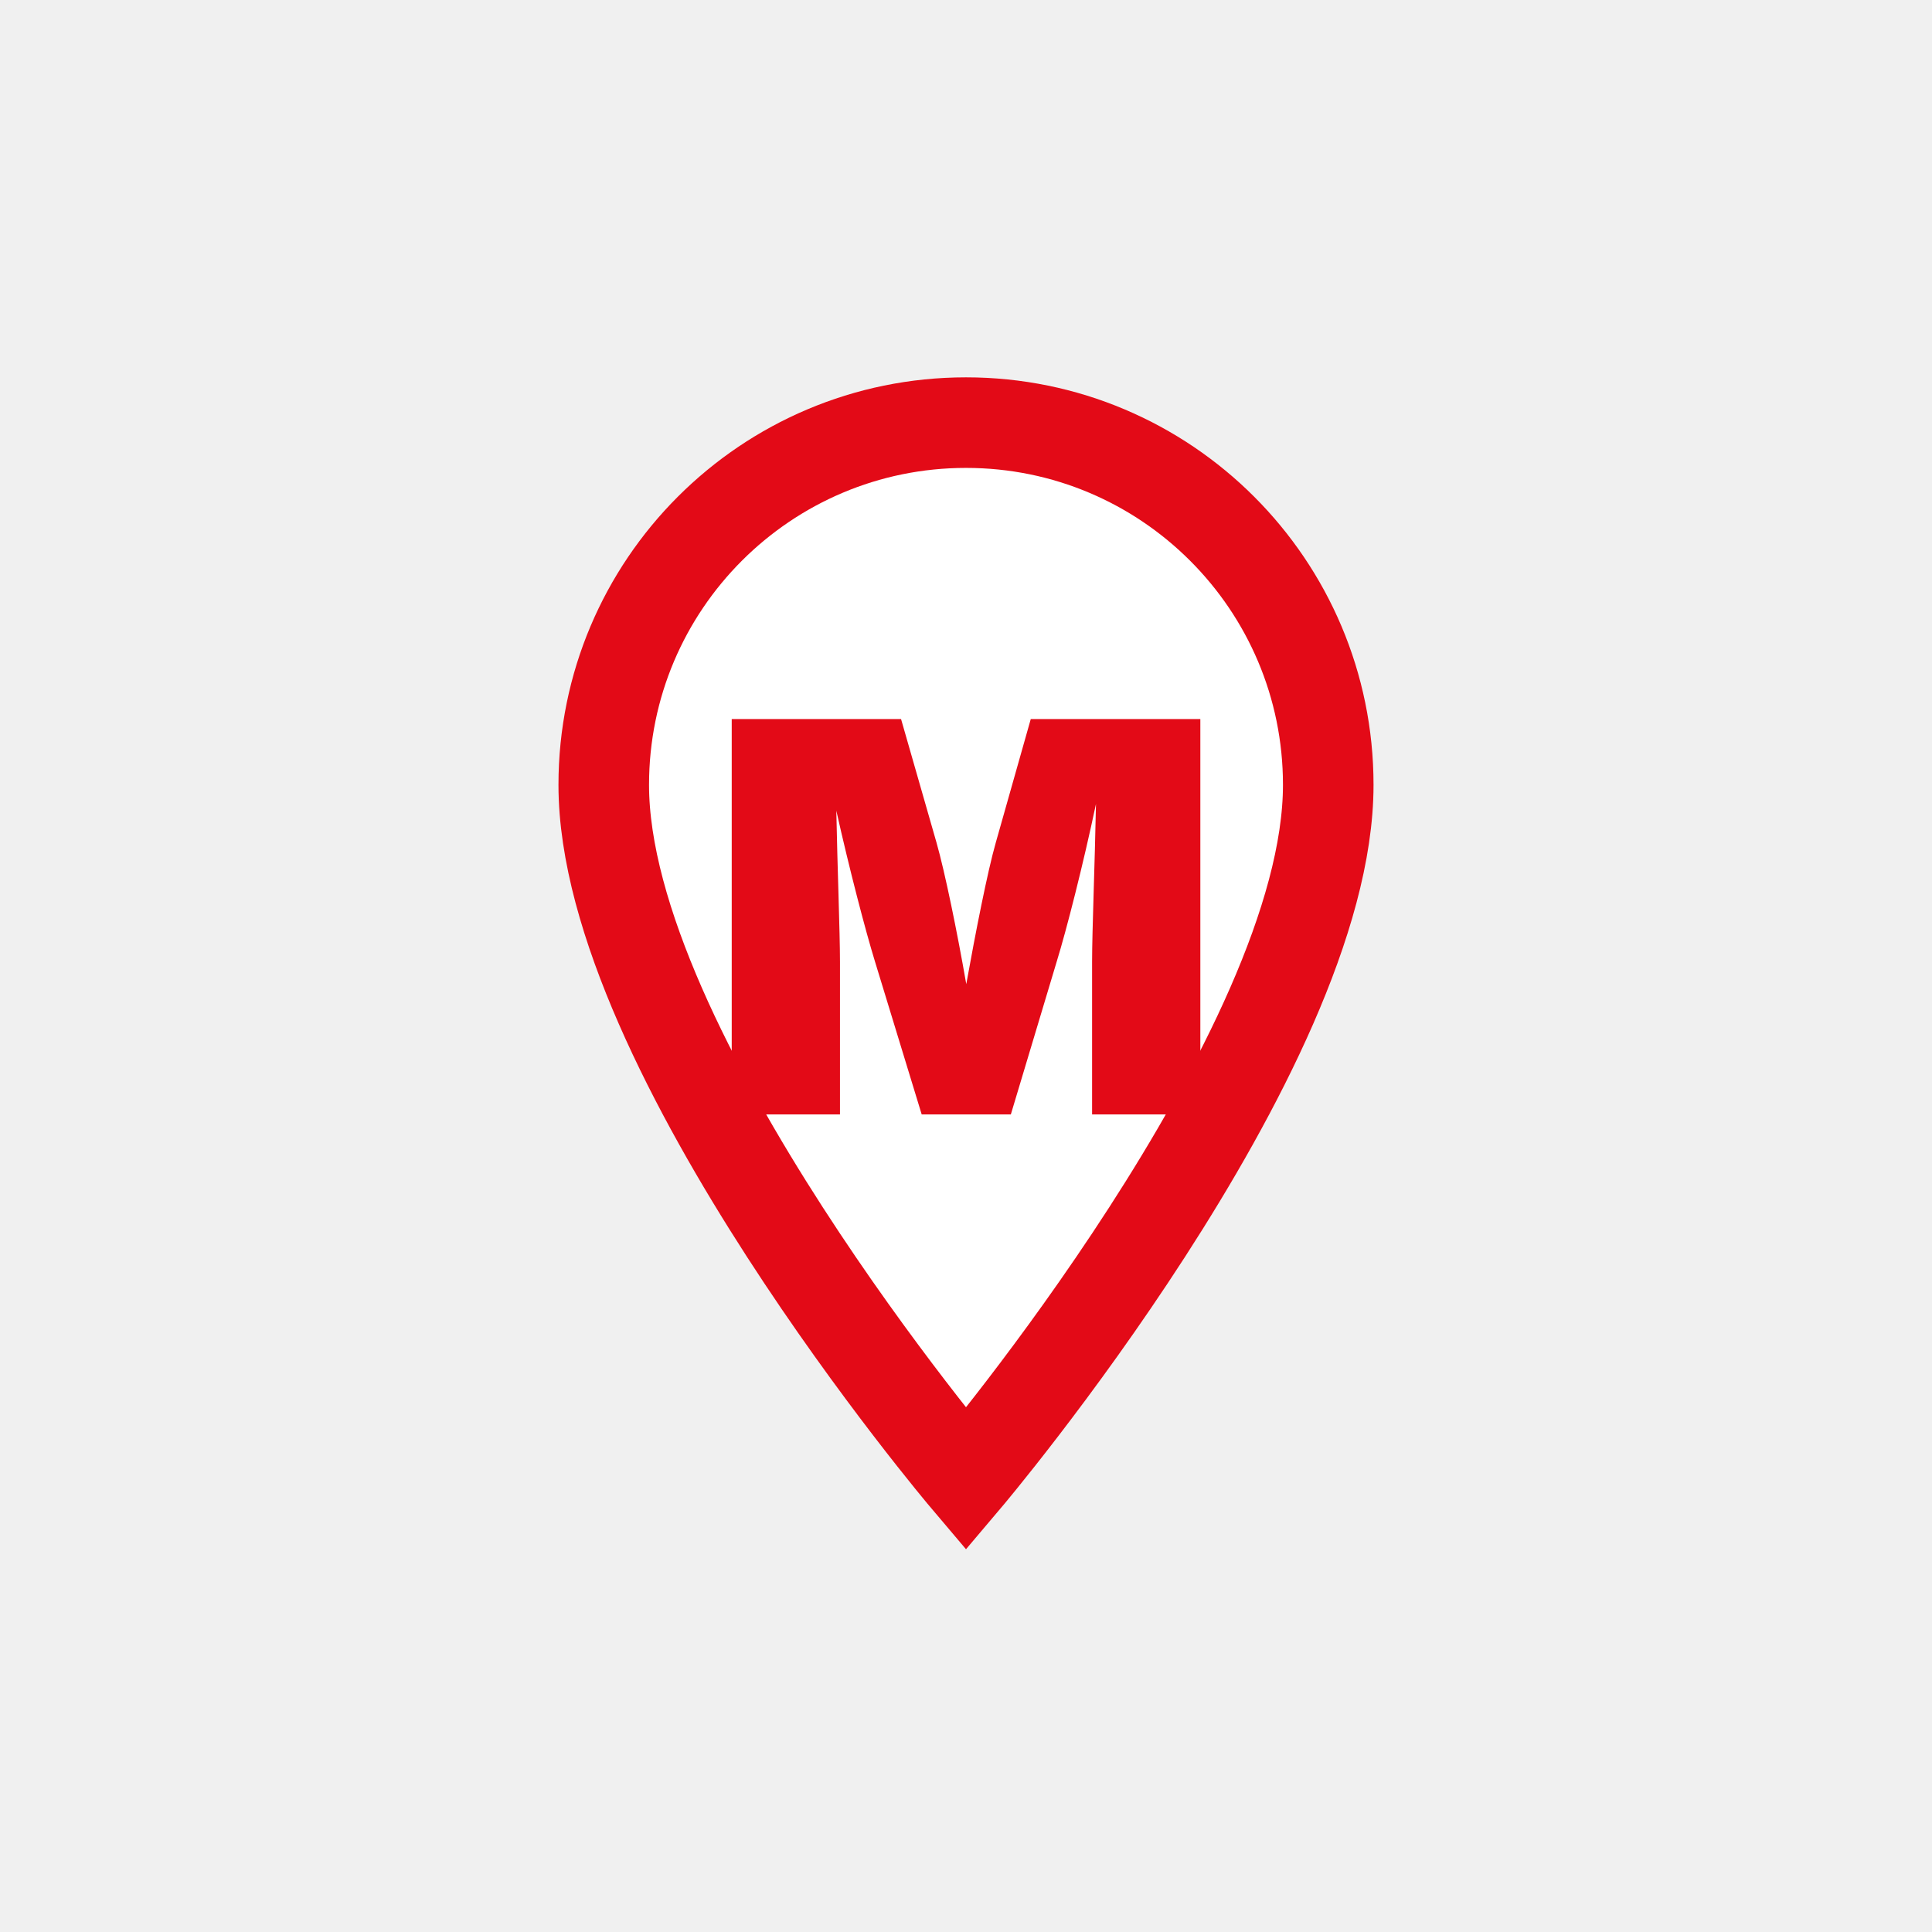
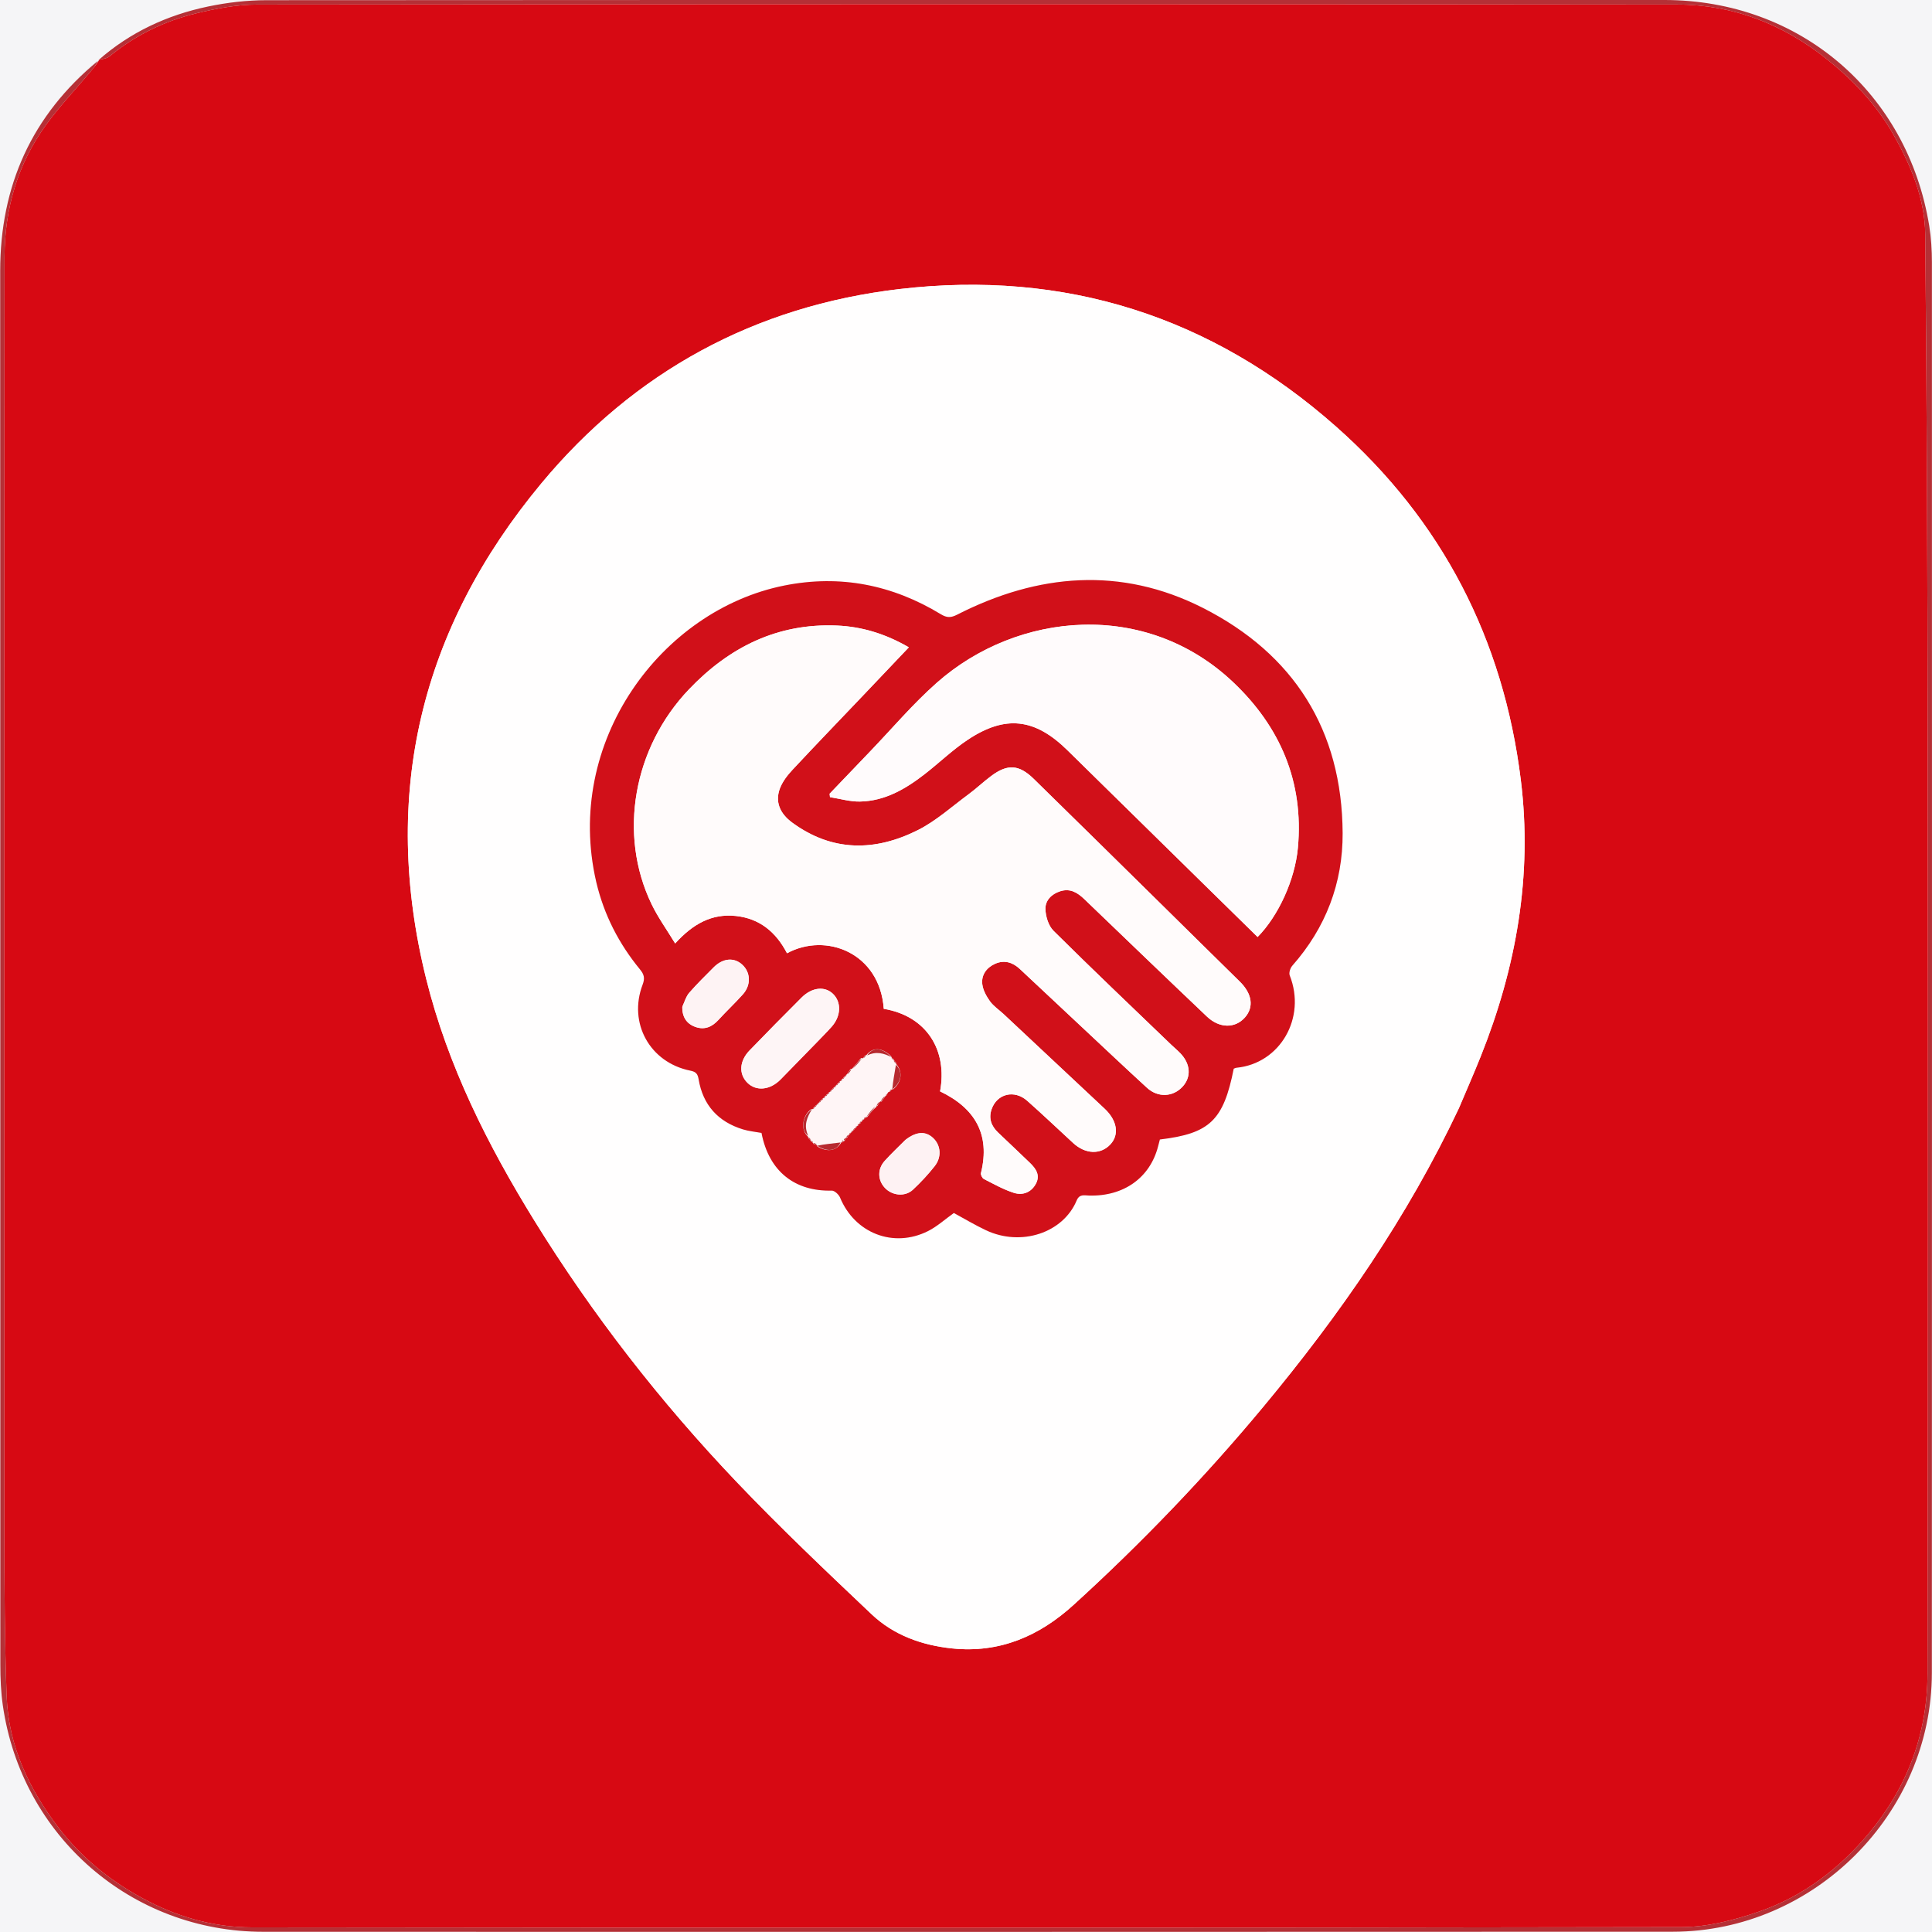
- <svg xmlns="http://www.w3.org/2000/svg" width="64" height="64" viewBox="0 0 256 256" role="img">
-   <path d="M128 56c-26.51 0-48 21.49-48 48 0 35.35 48 92 48 92s48-56.65 48-92c0-26.51-21.49-48-48-48z" fill="#FFFFFF" stroke="#E30A17" stroke-width="12" />
-   <text x="128" y="120" text-anchor="middle" dominant-baseline="middle" font-family="Inter, ui-sans-serif, system-ui, -apple-system, 'Segoe UI', Roboto" font-size="72" font-weight="900" fill="#E30A17">M</text>
+ <svg xmlns="http://www.w3.org/2000/svg" version="1.1" id="Layer_1" x="0px" y="0px" width="100%" viewBox="80 63 899 899" enable-background="new 0 0 1040 1008" xml:space="preserve">
+   <path fill="#F5F5F7" opacity="1" stroke="none" d=" M1,339   C1,226.014 1,113.527 1,1.021   C347.611,1.021 694.221,1.021 1040.916,1.021   C1040.916,336.903 1040.916,672.806 1040.916,1008.855   C694.333,1008.855 347.667,1008.855 1,1008.855   C1,785.779 1,562.639 1,339  M125.259,91.039   C94.811,116.675 80.072,149.42 80.087,189.195   C80.168,405.336 80.106,621.477 80.157,837.617   C80.158,843.934 80.42,850.315 81.318,856.558   C90.066,917.377 141.13,961.882 202.486,961.902   C421.127,961.972 639.767,961.97 858.408,961.871   C924.041,961.841 978.902,907.018 978.932,841.446   C979.033,622.639 979.003,403.832 978.956,185.025   C978.955,179.381 978.614,173.668 977.711,168.104   C967.635,106.047 917.396,63.028 854.476,62.999   C637.669,62.897 420.861,62.928 204.054,63.088   C194.966,63.095 185.725,64.167 176.824,66.03   C157.841,70.001 140.585,77.97 125.973,90.996   C125.973,90.996 125.922,90.888 125.259,91.039  z" />
+   <path fill="#B53036" opacity="1" stroke="none" d=" M125.879,90.922   C140.585,77.97 157.841,70.001 176.824,66.03   C185.725,64.167 194.966,63.095 204.054,63.088   C420.861,62.928 637.669,62.897 854.476,62.999   C917.396,63.028 967.635,106.047 977.711,168.104   C978.614,173.668 978.955,179.381 978.956,185.025   C979.003,403.832 979.033,622.639 978.932,841.446   C978.902,907.018 924.041,961.841 858.408,961.871   C639.767,961.97 421.127,961.972 202.486,961.902   C141.13,961.882 90.066,917.377 81.318,856.558   C80.42,850.315 80.158,843.934 80.157,837.617   C80.106,621.477 80.168,405.336 80.087,189.195   C80.072,149.42 94.811,116.675 125.598,91.317   C124.708,93.129 123.511,94.691 122.245,96.195   C115.314,104.432 107.858,112.284 101.528,120.96   C88.217,139.204 82.14,160.225 82.115,182.51   C81.894,380.172 81.944,577.835 82.018,775.498   C82.028,801.126 82.165,826.771 83.095,852.378   C83.93,875.373 93.545,895.516 107.228,913.435   C118.399,928.065 132.696,939.371 149.283,947.835   C164.381,955.54 180.438,959.821 197.06,959.84   C418.889,960.099 640.718,960.129 862.546,959.714   C874.518,959.692 886.916,956.488 898.355,952.555   C918.821,945.519 935.699,932.769 949.664,916.019   C967.621,894.482 976.849,869.648 976.901,841.93   C977.175,696.767 977.14,551.603 976.986,406.439   C976.903,328.312 976.6,250.183 975.85,172.06   C975.69,155.404 969.205,140.002 961.028,125.578   C953.232,111.828 942.529,100.523 930.242,90.67   C909.883,74.343 886.516,65.153 860.583,65.12   C640.254,64.836 419.925,64.905 199.596,65.13   C190.107,65.14 180.445,66.986 171.171,69.243   C156.364,72.846 142.815,79.464 130.929,89.254   C129.653,90.305 127.582,90.39 125.879,90.922  z" />
+   <path fill="#D70913" opacity="1" stroke="none" d=" M125.926,90.959   C127.582,90.39 129.653,90.305 130.929,89.254   C142.815,79.464 156.364,72.846 171.171,69.243   C180.445,66.986 190.107,65.14 199.596,65.13   C419.925,64.905 640.254,64.836 860.583,65.12   C886.516,65.153 909.883,74.343 930.242,90.67   C942.529,100.523 953.232,111.828 961.028,125.578   C969.205,140.002 975.69,155.404 975.85,172.06   C976.6,250.183 976.903,328.312 976.986,406.439   C977.14,551.603 977.175,696.767 976.901,841.93   C976.849,869.648 967.621,894.482 949.664,916.019   C935.699,932.769 918.821,945.519 898.355,952.555   C886.916,956.488 874.518,959.692 862.546,959.714   C640.718,960.129 418.889,960.099 197.06,959.84   C180.438,959.821 164.381,955.54 149.283,947.835   C132.696,939.371 118.399,928.065 107.228,913.435   C93.545,895.516 83.93,875.373 83.095,852.378   C82.165,826.771 82.028,801.126 82.018,775.498   C81.944,577.835 81.894,380.172 82.115,182.51   C82.14,160.225 88.217,139.204 101.528,120.96   C107.858,112.284 115.314,104.432 122.245,96.195   C123.511,94.691 124.708,93.129 125.929,91.241   C125.922,90.888 125.973,90.996 125.926,90.959  M758.943,578.465   C762.309,570.498 765.809,562.584 769.019,554.554   C785.559,513.185 793.169,470.421 787.667,425.934   C779.57,360.475 751.077,305.205 701.721,261.52   C643.706,210.17 575.426,188.476 498.507,197.508   C431.295,205.4 375.097,235.922 331.85,287.984   C275.71,355.567 257.024,432.77 278.314,518.482   C288.344,558.861 306.903,595.79 328.698,631.054   C355.767,674.853 387.283,715.316 422.754,752.56   C442.957,773.771 464.252,793.966 485.53,814.117   C495.851,823.892 508.941,828.586 523.064,830.051   C545.108,832.338 563.565,824.35 579.549,809.8   C611.135,781.05 640.655,750.31 667.962,717.457   C703.426,674.79 734.89,629.501 758.943,578.465  z" />
+   <path fill="#FFFEFE" opacity="1" stroke="none" d=" M758.805,578.817   C734.89,629.501 703.426,674.79 667.962,717.457   C640.655,750.31 611.135,781.05 579.549,809.8   C563.565,824.35 545.108,832.338 523.064,830.051   C508.941,828.586 495.851,823.892 485.53,814.117   C464.252,793.966 442.957,773.771 422.754,752.56   C387.283,715.316 355.767,674.853 328.698,631.054   C306.903,595.79 288.344,558.861 278.314,518.482   C257.024,432.77 275.71,355.567 331.85,287.984   C375.097,235.922 431.295,205.4 498.507,197.508   C575.426,188.476 643.706,210.17 701.721,261.52   C751.077,305.205 779.57,360.475 787.667,425.934   C793.169,470.421 785.559,513.185 769.019,554.554   C765.809,562.584 762.309,570.498 758.805,578.817  M357.607,473.896   C361.125,488.923 368.084,502.251 377.829,514.119   C379.756,516.466 380.149,518.235 379.028,521.176   C372.216,539.054 382.429,557.424 401.213,561.191   C403.804,561.711 404.652,562.632 405.086,565.225   C407.092,577.193 414.131,584.969 425.696,588.52   C428.512,589.385 431.514,589.646 434.345,590.17   C437.83,608.332 450.132,617.451 467.026,617.013   C468.322,616.979 470.316,618.828 470.901,620.249   C477.734,636.824 495.731,643.923 511.806,635.858   C516.04,633.734 519.669,630.403 523.856,627.428   C528.573,629.981 533.555,632.986 538.791,635.454   C555.164,643.174 574.681,636.699 580.98,621.622   C582.272,618.53 584.469,619.246 586.712,619.313   C602.844,619.793 615.138,611.038 618.88,596.413   C619.16,595.319 619.453,594.228 619.714,593.232   C642.957,590.446 649.303,584.333 654.081,560.278   C654.497,560.138 654.948,559.887 655.419,559.84   C675.647,557.845 687.954,536.637 680.128,516.874   C679.658,515.687 680.385,513.436 681.331,512.365   C696.909,494.721 704.875,473.864 704.753,450.66   C704.503,402.709 682.008,367.287 639.664,345.839   C601.588,326.551 562.955,329.852 525.389,349.015   C522.562,350.457 520.68,350.575 517.813,348.832   C495.266,335.125 470.954,330.262 444.935,335.466   C387.712,346.91 342.235,408.223 357.607,473.896  z" />
+   <path fill="#D11019" opacity="1" stroke="none" d=" M357.466,473.504   C342.235,408.223 387.712,346.91 444.935,335.466   C470.954,330.262 495.266,335.125 517.813,348.832   C520.68,350.575 522.562,350.457 525.389,349.015   C562.955,329.852 601.588,326.551 639.664,345.839   C682.008,367.287 704.503,402.709 704.753,450.66   C704.875,473.864 696.909,494.721 681.331,512.365   C680.385,513.436 679.658,515.687 680.128,516.874   C687.954,536.637 675.647,557.845 655.419,559.84   C654.948,559.887 654.497,560.138 654.081,560.278   C649.303,584.333 642.957,590.446 619.714,593.232   C619.453,594.228 619.16,595.319 618.88,596.413   C615.138,611.038 602.844,619.793 586.712,619.313   C584.469,619.246 582.272,618.53 580.98,621.622   C574.681,636.699 555.164,643.174 538.791,635.454   C533.555,632.986 528.573,629.981 523.856,627.428   C519.669,630.403 516.04,633.734 511.806,635.858   C495.731,643.923 477.734,636.824 470.901,620.249   C470.316,618.828 468.322,616.979 467.026,617.013   C450.132,617.451 437.83,608.332 434.345,590.17   C431.514,589.646 428.512,589.385 425.696,588.52   C414.131,584.969 407.092,577.193 405.086,565.225   C404.652,562.632 403.804,561.711 401.213,561.191   C382.429,557.424 372.216,539.054 379.028,521.176   C380.149,518.235 379.756,516.466 377.829,514.119   C368.084,502.251 361.125,488.923 357.466,473.504  M460.629,576.24   C460.454,576.554 460.278,576.869 460.084,577.085   C460.084,577.085 460.183,577.099 459.641,577.248   C459.464,577.563 459.288,577.879 459.093,578.092   C459.093,578.092 459.195,578.109 458.648,578.258   C458.478,578.579 458.309,578.9 458.115,579.122   C458.115,579.122 458.21,579.16 457.441,579.124   C453.158,582.327 452.478,588.931 456.03,591.963   C456.03,591.963 456.085,591.882 456.06,592.547   C456.507,592.936 456.954,593.326 457.27,593.767   C457.27,593.767 457.314,593.633 457.363,594.223   C457.706,594.352 458.048,594.481 458.192,594.749   C458.192,594.749 458.341,594.557 458.414,595.228   C459.01,595.423 459.605,595.618 460.11,595.868   C460.11,595.868 460.124,595.763 460.363,596.512   C465.135,599.279 469.296,598.52 471.549,594.509   C471.549,594.509 471.577,594.426 472.15,594.555   C472.292,594.231 472.434,593.908 472.974,594.007   C472.844,593.865 472.713,593.722 473.163,593.593   C473.227,593.26 473.291,592.926 473.441,592.501   C473.441,592.501 473.498,592.389 474.132,592.538   C474.413,592.011 474.694,591.484 475.001,591   C475.001,591 474.953,590.984 475.448,590.804   C475.621,590.509 475.793,590.214 475.988,589.988   C475.988,589.988 475.918,589.967 476.427,589.797   C476.603,589.499 476.779,589.2 476.977,588.975   C476.977,588.975 476.902,588.96 477.414,588.778   C477.585,588.47 477.755,588.162 477.938,587.939   C477.938,587.939 477.853,587.927 478.384,587.77   C478.561,587.459 478.737,587.148 478.929,586.929   C478.929,586.929 478.837,586.918 479.373,586.748   C479.534,586.424 479.695,586.101 479.881,585.883   C479.881,585.883 479.776,585.863 480.33,585.726   C480.497,585.401 480.664,585.077 480.859,584.859   C480.859,584.859 480.751,584.833 481.313,584.718   C481.486,584.395 481.659,584.072 481.859,583.859   C481.859,583.859 481.75,583.833 482.312,583.715   C482.48,583.39 482.649,583.065 482.871,582.867   C482.871,582.867 482.755,582.792 483.487,582.868   C484.845,581.116 486.203,579.364 487.821,578.033   C487.821,578.033 487.576,577.607 488.273,577.65   C488.665,576.944 489.056,576.237 489.536,575.545   C489.536,575.545 489.518,575.458 490.206,575.601   C490.797,574.72 491.387,573.838 492,573.001   C492,573.001 491.953,572.986 492.459,572.797   C492.636,572.494 492.814,572.191 493.107,571.454   C493.264,571.166 493.504,571.004 494.368,570.786   C494.547,570.466 494.726,570.146 494.925,569.916   C494.925,569.916 494.836,569.887 495.598,569.887   C499.632,566.536 500.167,561.614 496.97,558.04   C496.97,558.04 496.922,558.107 496.957,557.454   C496.544,557.024 496.131,556.594 495.84,556.137   C495.84,556.137 495.81,556.259 495.713,555.699   C495.402,555.512 495.09,555.324 494.891,555.115   C494.891,555.115 494.87,555.227 494.7,554.522   C490.38,550.288 486.077,550.161 483.063,554.064   C483.063,554.064 483.168,554.136 482.489,554.098   C482.16,554.568 481.832,555.039 481.417,555.496   C481.417,555.496 481.407,555.582 480.704,555.278   C479.316,556.991 477.928,558.704 476.428,560.368   C476.428,560.368 476.475,560.481 475.775,560.373   C475.198,561.271 474.62,562.17 474.006,563.007   C474.006,563.007 474.074,563.028 473.569,563.205   C473.395,563.506 473.222,563.807 473.031,564.031   C473.031,564.031 473.108,564.048 472.589,564.214   C472.414,564.52 472.239,564.825 472.05,565.05   C472.05,565.05 472.131,565.062 471.605,565.223   C471.429,565.531 471.253,565.84 471.063,566.064   C471.063,566.064 471.148,566.075 470.617,566.231   C470.439,566.54 470.262,566.849 470.07,567.07   C470.07,567.07 470.159,567.083 469.624,567.234   C469.445,567.544 469.266,567.854 469.073,568.073   C469.073,568.073 469.164,568.086 468.627,568.239   C468.452,568.553 468.277,568.867 468.084,569.085   C468.084,569.085 468.18,569.098 467.64,569.248   C467.464,569.563 467.288,569.879 467.094,570.094   C467.094,570.094 467.194,570.112 466.649,570.252   C466.471,570.567 466.293,570.882 466.096,571.096   C466.096,571.096 466.196,571.115 465.65,571.251   C465.469,571.564 465.288,571.877 465.09,572.09   C465.09,572.09 465.189,572.109 464.645,572.241   C464.459,572.55 464.273,572.859 464.074,573.074   C464.074,573.074 464.168,573.089 463.63,573.236   C463.449,573.546 463.268,573.856 463.073,574.073   C463.073,574.073 463.166,574.087 462.629,574.235   C462.448,574.545 462.267,574.855 462.072,575.072   C462.072,575.072 462.165,575.086 461.628,575.236   C461.448,575.546 461.268,575.857 461.073,576.073   C461.073,576.073 461.168,576.087 460.629,576.24  M546.805,534.686   C544.714,532.777 542.249,531.135 540.634,528.884   C538.965,526.558 537.41,523.723 537.081,520.96   C536.563,516.602 539.112,513.214 543.056,511.462   C547.274,509.589 551.187,510.737 554.533,513.873   C564.016,522.763 573.502,531.648 582.995,540.527   C593.219,550.088 603.388,559.709 613.708,569.166   C618.814,573.845 625.798,573.492 630.241,568.683   C634.412,564.17 634.029,558.065 629.196,553.062   C627.809,551.626 626.256,550.353 624.816,548.967   C606.566,531.403 588.201,513.956 570.227,496.115   C567.858,493.764 566.538,489.41 566.461,485.946   C566.375,482.029 569.253,478.998 573.378,477.708   C578.032,476.254 581.407,478.366 584.565,481.397   C603.56,499.628 622.518,517.897 641.609,536.026   C647.472,541.593 654.74,541.572 659.275,536.465   C663.584,531.612 662.632,525.368 656.897,519.743   C643.335,506.441 629.835,493.075 616.296,479.749   C597.886,461.63 579.497,443.49 561.028,425.431   C554.148,418.703 548.809,418.391 541.154,424.124   C537.557,426.818 534.284,429.945 530.67,432.611   C522.918,438.328 515.602,444.992 507.1,449.265   C487.279,459.225 467.377,459.491 448.668,445.804   C442.745,441.471 440.564,435.913 442.963,429.736   C444.182,426.597 446.447,423.692 448.782,421.187   C459.465,409.732 470.344,398.461 481.144,387.116   C488.324,379.573 495.49,372.018 502.904,364.214   C492.223,358.021 481.22,354.571 469.385,354.08   C441.723,352.933 419.326,364.135 400.595,383.758   C374.658,410.928 367.526,451.272 383.204,483.76   C386.175,489.916 390.243,495.542 394.17,502.016   C402.394,492.949 411.151,488.038 422.378,489.214   C433.621,490.391 441.194,496.887 446.21,506.579   C464.377,496.685 489.404,506.393 491.238,532.426   C511.253,535.806 520.989,551.741 517.436,570.84   C533.514,578.548 540.947,590.701 536.458,608.852   C536.263,609.639 537.053,611.217 537.805,611.602   C542.37,613.932 546.906,616.497 551.751,618.048   C555.81,619.347 559.779,617.942 561.996,613.867   C564.161,609.886 562.059,606.825 559.283,604.142   C554.371,599.393 549.386,594.721 544.443,590.004   C541.291,586.995 539.927,583.453 541.413,579.159   C543.911,571.938 551.986,569.912 557.984,575.223   C565.219,581.629 572.223,588.293 579.328,594.844   C585.039,600.11 592.071,600.399 596.64,595.557   C600.929,591.012 599.866,584.386 594.015,578.91   C578.444,564.339 562.886,549.753 546.805,534.686  M638.589,472.91   C647.457,481.61 656.324,490.31 665.187,499.006   C674.824,489.261 682.568,472.446 683.937,457.508   C686.749,426.811 675.705,401.147 653.748,380.377   C613.209,342.029 553.494,347.498 515.938,380.677   C504.74,390.569 495.011,402.123 484.622,412.929   C478.414,419.386 472.231,425.868 466.037,432.338   C466.094,432.87 466.152,433.402 466.209,433.934   C470.842,434.659 475.487,436.058 480.106,435.978   C491.785,435.773 501.43,430.107 510.356,423.157   C517.045,417.95 523.201,411.98 530.223,407.293   C547.838,395.535 561.592,397.233 576.754,412.163   C597.174,432.271 617.637,452.335 638.589,472.91  M460.797,547.295   C462.863,545.126 464.994,543.014 466.982,540.775   C471.382,535.819 471.613,529.337 467.612,525.465   C463.793,521.769 457.816,522.372 452.973,527.205   C444.846,535.318 436.791,543.505 428.808,551.76   C424.008,556.723 423.686,562.731 427.75,566.805   C431.832,570.897 438.3,570.302 443.213,565.311   C448.936,559.498 454.61,553.638 460.797,547.295  M397.441,531.703   C397.42,536.18 399.429,539.406 403.659,540.875   C407.905,542.349 411.354,540.835 414.327,537.572   C418.012,533.527 422.027,529.78 425.672,525.701   C429.562,521.346 429.31,515.48 425.378,511.871   C421.57,508.377 416.38,508.816 412.1,513.109   C408.236,516.986 404.322,520.831 400.723,524.946   C399.277,526.6 398.613,528.936 397.441,531.703  M501.156,593.561   C497.994,596.745 494.709,599.817 491.702,603.141   C488.22,606.989 488.362,612.13 491.762,615.751   C495.184,619.396 501.144,620.006 504.793,616.601   C508.424,613.214 511.851,609.539 514.922,605.64   C518.297,601.353 517.761,595.888 514.205,592.543   C510.713,589.259 506.457,589.432 501.156,593.561  z" />
+   <path fill="#FFFBFB" opacity="1" stroke="none" d=" M547.065,534.93   C562.886,549.753 578.444,564.339 594.015,578.91   C599.866,584.386 600.929,591.012 596.64,595.557   C592.071,600.399 585.039,600.11 579.328,594.844   C572.223,588.293 565.219,581.629 557.984,575.223   C551.986,569.912 543.911,571.938 541.413,579.159   C539.927,583.453 541.291,586.995 544.443,590.004   C549.386,594.721 554.371,599.393 559.283,604.142   C562.059,606.825 564.161,609.886 561.996,613.867   C559.779,617.942 555.81,619.347 551.751,618.048   C546.906,616.497 542.37,613.932 537.805,611.602   C537.053,611.217 536.263,609.639 536.458,608.852   C540.947,590.701 533.514,578.548 517.436,570.84   C520.989,551.741 511.253,535.806 491.238,532.426   C489.404,506.393 464.377,496.685 446.21,506.579   C441.194,496.887 433.621,490.391 422.378,489.214   C411.151,488.038 402.394,492.949 394.17,502.016   C390.243,495.542 386.175,489.916 383.204,483.76   C367.526,451.272 374.658,410.928 400.595,383.758   C419.326,364.135 441.723,352.933 469.385,354.08   C481.22,354.571 492.223,358.021 502.904,364.214   C495.49,372.018 488.324,379.573 481.144,387.116   C470.344,398.461 459.465,409.732 448.782,421.187   C446.447,423.692 444.182,426.597 442.963,429.736   C440.564,435.913 442.745,441.471 448.668,445.804   C467.377,459.491 487.279,459.225 507.1,449.265   C515.602,444.992 522.918,438.328 530.67,432.611   C534.284,429.945 537.557,426.818 541.154,424.124   C548.809,418.391 554.148,418.703 561.028,425.431   C579.497,443.49 597.886,461.63 616.296,479.749   C629.835,493.075 643.335,506.441 656.897,519.743   C662.632,525.368 663.584,531.612 659.275,536.465   C654.74,541.572 647.472,541.593 641.609,536.026   C622.518,517.897 603.56,499.628 584.565,481.397   C581.407,478.366 578.032,476.254 573.378,477.708   C569.253,478.998 566.375,482.029 566.461,485.946   C566.538,489.41 567.858,493.764 570.227,496.115   C588.201,513.956 606.566,531.403 624.816,548.967   C626.256,550.353 627.809,551.626 629.196,553.062   C634.029,558.065 634.412,564.17 630.241,568.683   C625.798,573.492 618.814,573.845 613.708,569.166   C603.388,559.709 593.219,550.088 582.995,540.527   C573.502,531.648 564.016,522.763 554.533,513.873   C551.187,510.737 547.274,509.589 543.056,511.462   C539.112,513.214 536.563,516.602 537.081,520.96   C537.41,523.723 538.965,526.558 540.634,528.884   C542.249,531.135 544.714,532.777 547.065,534.93  z" />
+   <path fill="#FFFBFC" opacity="1" stroke="none" d=" M638.335,472.664   C617.637,452.335 597.174,432.271 576.754,412.163   C561.592,397.233 547.838,395.535 530.223,407.293   C523.201,411.98 517.045,417.95 510.356,423.157   C501.43,430.107 491.785,435.773 480.106,435.978   C475.487,436.058 470.842,434.659 466.209,433.934   C466.152,433.402 466.094,432.87 466.037,432.338   C472.231,425.868 478.414,419.386 484.622,412.929   C495.011,402.123 504.74,390.569 515.938,380.677   C553.494,347.498 613.209,342.029 653.748,380.377   C675.705,401.147 686.749,426.811 683.937,457.508   C682.568,472.446 674.824,489.261 665.187,499.006   C656.324,490.31 647.457,481.61 638.335,472.664  z" />
+   <path fill="#FEF5F6" opacity="1" stroke="none" d=" M460.551,547.547   C454.61,553.638 448.936,559.498 443.213,565.311   C438.3,570.302 431.832,570.897 427.75,566.805   C423.686,562.731 424.008,556.723 428.808,551.76   C436.791,543.505 444.846,535.318 452.973,527.205   C457.816,522.372 463.793,521.769 467.612,525.465   C471.613,529.337 471.382,535.819 466.982,540.775   C464.994,543.014 462.863,545.126 460.551,547.547  z" />
+   <path fill="#FFF5F6" opacity="1" stroke="none" d=" M493.829,570.967   C493.504,571.004 493.264,571.166 492.79,571.76   C492.3,572.373 492.126,572.68 491.953,572.986   C491.953,572.986 492,573.001 491.701,573.076   C490.774,573.92 490.146,574.689 489.518,575.458   C489.518,575.458 489.536,575.545 489.23,575.66   C488.474,576.386 488.025,576.997 487.576,577.607   C487.576,577.607 487.821,578.033 487.4,577.958   C485.572,579.519 484.163,581.155 482.755,582.792   C482.755,582.792 482.871,582.867 482.578,582.884   C482.106,583.211 481.928,583.522 481.75,583.833   C481.75,583.833 481.859,583.859 481.576,583.879   C481.112,584.21 480.932,584.522 480.751,584.833   C480.751,584.833 480.859,584.859 480.575,584.884   C480.12,585.226 479.948,585.544 479.776,585.863   C479.776,585.863 479.881,585.883 479.603,585.917   C479.162,586.273 478.999,586.596 478.837,586.918   C478.837,586.918 478.929,586.929 478.655,586.962   C478.204,587.306 478.029,587.617 477.853,587.927   C477.853,587.927 477.938,587.939 477.663,587.971   C477.226,588.322 477.064,588.641 476.902,588.96   C476.902,588.96 476.977,588.975 476.703,589.012   C476.26,589.355 476.089,589.661 475.918,589.967   C475.918,589.967 475.988,589.988 475.713,590.021   C475.277,590.365 475.115,590.674 474.953,590.984   C474.953,590.984 475.001,591 474.729,591.057   C474.137,591.539 473.817,591.964 473.498,592.389   C473.498,592.389 473.441,592.501 473.196,592.644   C472.702,592.992 472.579,593.256 472.583,593.579   C472.713,593.722 472.844,593.865 472.548,593.852   C471.828,593.856 471.647,594.099 471.577,594.426   C471.577,594.426 471.549,594.509 471.144,594.634   C467.201,595.094 463.662,595.428 460.124,595.763   C460.124,595.763 460.11,595.868 460.014,595.583   C459.392,595.051 458.867,594.804 458.341,594.557   C458.341,594.557 458.192,594.749 458.204,594.431   C457.915,593.953 457.615,593.793 457.314,593.633   C457.314,593.633 457.27,593.767 457.27,593.451   C456.875,592.717 456.48,592.299 456.085,591.882   C456.085,591.882 456.03,591.963 456.039,591.556   C453.805,586.618 455.57,582.81 458.21,579.16   C458.21,579.16 458.115,579.122 458.394,579.089   C458.847,578.741 459.021,578.425 459.195,578.109   C459.195,578.109 459.093,578.092 459.372,578.068   C459.829,577.728 460.006,577.414 460.183,577.099   C460.183,577.099 460.084,577.085 460.361,577.056   C460.815,576.714 460.991,576.401 461.168,576.087   C461.168,576.087 461.073,576.073 461.351,576.048   C461.807,575.711 461.986,575.398 462.165,575.086   C462.165,575.086 462.072,575.072 462.349,575.047   C462.806,574.71 462.986,574.399 463.166,574.087   C463.166,574.087 463.073,574.073 463.35,574.048   C463.807,573.711 463.987,573.4 464.168,573.089   C464.168,573.089 464.074,573.074 464.351,573.052   C464.815,572.723 465.002,572.416 465.189,572.109   C465.189,572.109 465.09,572.09 465.37,572.07   C465.831,571.738 466.014,571.426 466.196,571.115   C466.196,571.115 466.096,571.096 466.375,571.072   C466.833,570.735 467.014,570.424 467.194,570.112   C467.194,570.112 467.094,570.094 467.373,570.068   C467.828,569.727 468.004,569.413 468.18,569.098   C468.18,569.098 468.084,569.085 468.36,569.054   C468.812,568.711 468.988,568.399 469.164,568.086   C469.164,568.086 469.073,568.073 469.35,568.046   C469.804,567.707 469.981,567.395 470.159,567.083   C470.159,567.083 470.07,567.07 470.346,567.042   C470.798,566.701 470.973,566.388 471.148,566.075   C471.148,566.075 471.063,566.064 471.339,566.033   C471.787,565.689 471.959,565.375 472.131,565.062   C472.131,565.062 472.05,565.05 472.324,565.017   C472.768,564.672 472.938,564.36 473.108,564.048   C473.108,564.048 473.031,564.031 473.307,564   C473.747,563.656 473.911,563.342 474.074,563.028   C474.074,563.028 474.006,563.007 474.316,562.935   C475.242,562.069 475.859,561.275 476.475,560.481   C476.475,560.481 476.428,560.368 476.761,560.251   C478.532,558.616 479.969,557.099 481.407,555.582   C481.407,555.582 481.417,555.496 481.729,555.418   C482.417,554.939 482.793,554.538 483.168,554.136   C483.168,554.136 483.063,554.064 483.477,554.061   C487.809,552.028 491.388,553.171 494.87,555.227   C494.87,555.227 494.891,555.115 494.906,555.393   C495.218,555.866 495.514,556.062 495.81,556.259   C495.81,556.259 495.84,556.137 495.831,556.446   C496.188,557.205 496.555,557.656 496.922,558.107   C496.922,558.107 496.97,558.04 496.936,558.483   C496.214,562.579 495.525,566.233 494.836,569.887   C494.836,569.887 494.925,569.916 494.646,569.961   C494.188,570.326 494.009,570.647 493.829,570.967  z" />
+   <path fill="#FEF3F4" opacity="1" stroke="none" d=" M397.517,531.332   C398.613,528.936 399.277,526.6 400.723,524.946   C404.322,520.831 408.236,516.986 412.1,513.109   C416.38,508.816 421.57,508.377 425.378,511.871   C429.31,515.48 429.562,521.346 425.672,525.701   C422.027,529.78 418.012,533.527 414.327,537.572   C411.354,540.835 407.905,542.349 403.659,540.875   C399.429,539.406 397.42,536.18 397.517,531.332  z" />
+   <path fill="#FEF2F3" opacity="1" stroke="none" d=" M501.417,593.307   C506.457,589.432 510.713,589.259 514.205,592.543   C517.761,595.888 518.297,601.353 514.922,605.64   C511.851,609.539 508.424,613.214 504.793,616.601   C501.144,620.006 495.184,619.396 491.762,615.751   C488.362,612.13 488.22,606.989 491.702,603.141   C494.709,599.817 497.994,596.745 501.417,593.307  z" />
+   <path fill="#B7292F" opacity="1" stroke="none" d=" M495.217,569.887   C495.525,566.233 496.214,562.579 496.895,558.482   C500.167,561.614 499.632,566.536 495.217,569.887  z" />
+   <path fill="#B7292F" opacity="1" stroke="none" d=" M460.244,596.137   C463.662,595.428 467.201,595.094 471.101,594.624   C469.296,598.52 465.135,599.279 460.244,596.137  z" />
+   <path fill="#B7292F" opacity="1" stroke="none" d=" M457.826,579.142   C455.57,582.81 453.805,586.618 456.086,591.54   C452.478,588.931 453.158,582.327 457.826,579.142  z" />
+   <path fill="#B7292F" opacity="1" stroke="none" d=" M494.785,554.875   C491.388,553.171 487.809,552.028 483.505,554.118   C486.077,550.161 490.38,550.288 494.785,554.875  z" />
+   <path fill="#B7292F" opacity="1" stroke="none" d=" M481.055,555.43   C479.969,557.099 478.532,558.616 476.817,560.275   C477.928,558.704 479.316,556.991 481.055,555.43  z" />
+   <path fill="#B7292F" opacity="1" stroke="none" d=" M483.121,582.83   C484.163,581.155 485.572,579.519 487.27,577.747   C486.203,579.364 484.845,581.116 483.121,582.83  z" />
+   <path fill="#B7292F" opacity="1" stroke="none" d=" M476.125,560.427   C475.859,561.275 475.242,562.069 474.334,562.965   C474.62,562.17 475.198,561.271 476.125,560.427  z" />
+   <path fill="#B7292F" opacity="1" stroke="none" d=" M489.862,575.529   C490.146,574.689 490.774,573.92 491.69,573.054   C491.387,573.838 490.797,574.72 489.862,575.529  z" />
+   <path fill="#B7292F" opacity="1" stroke="none" d=" M487.925,577.629   C488.025,576.997 488.474,576.386 489.186,575.652   C489.056,576.237 488.665,576.944 487.925,577.629  z" />
+   <path fill="#B7292F" opacity="1" stroke="none" d=" M482.828,554.117   C482.793,554.538 482.417,554.939 481.773,555.425   C481.832,555.039 482.16,554.568 482.828,554.117  z" />
+   <path fill="#B7292F" opacity="1" stroke="none" d=" M496.94,557.781   C496.555,557.656 496.188,557.205 495.77,556.46   C496.131,556.594 496.544,557.024 496.94,557.781  z" />
+   <path fill="#B7292F" opacity="1" stroke="none" d=" M473.815,592.464   C473.817,591.964 474.137,591.539 474.716,591.035   C474.694,591.484 474.413,592.011 473.815,592.464  z" />
+   <path fill="#B7292F" opacity="1" stroke="none" d=" M456.073,592.214   C456.48,592.299 456.875,592.717 457.336,593.425   C456.954,593.326 456.507,592.936 456.073,592.214  z" />
+   <path fill="#B7292F" opacity="1" stroke="none" d=" M458.378,594.892   C458.867,594.804 459.392,595.051 460.059,595.556   C459.605,595.618 459.01,595.423 458.378,594.892  z" />
+   <path fill="#B7292F" opacity="1" stroke="none" d=" M495.762,555.979   C495.514,556.062 495.218,555.866 494.85,555.404   C495.09,555.324 495.402,555.512 495.762,555.979  z" />
+   <path fill="#B7292F" opacity="1" stroke="none" d=" M475.201,590.894   C475.115,590.674 475.277,590.365 475.702,589.987   C475.793,590.214 475.621,590.509 475.201,590.894  z" />
+   <path fill="#B7292F" opacity="1" stroke="none" d=" M476.173,589.882   C476.089,589.661 476.26,589.355 476.693,588.975   C476.779,589.2 476.603,589.499 476.173,589.882  z" />
+   <path fill="#B7292F" opacity="1" stroke="none" d=" M477.158,588.869   C477.064,588.641 477.226,588.322 477.657,587.929   C477.755,588.162 477.585,588.47 477.158,588.869  z" />
+   <path fill="#B7292F" opacity="1" stroke="none" d=" M478.119,587.849   C478.029,587.617 478.204,587.306 478.646,586.916   C478.737,587.148 478.561,587.459 478.119,587.849  z" />
+   <path fill="#B7292F" opacity="1" stroke="none" d=" M472.873,593.586   C472.579,593.256 472.702,592.992 473.153,592.69   C473.291,592.926 473.227,593.26 472.873,593.586  z" />
+   <path fill="#B7292F" opacity="1" stroke="none" d=" M479.105,586.833   C478.999,586.596 479.162,586.273 479.59,585.864   C479.695,586.101 479.534,586.424 479.105,586.833  z" />
+   <path fill="#B7292F" opacity="1" stroke="none" d=" M480.053,585.794   C479.948,585.544 480.12,585.226 480.562,584.83   C480.664,585.077 480.497,585.401 480.053,585.794  z" />
+   <path fill="#B7292F" opacity="1" stroke="none" d=" M481.032,584.775   C480.932,584.522 481.112,584.21 481.562,583.824   C481.659,584.072 481.486,584.395 481.032,584.775  z" />
+   <path fill="#B7292F" opacity="1" stroke="none" d=" M457.338,593.928   C457.615,593.793 457.915,593.953 458.304,594.362   C458.048,594.481 457.706,594.352 457.338,593.928  z" />
+   <path fill="#B7292F" opacity="1" stroke="none" d=" M482.031,583.774   C481.928,583.522 482.106,583.211 482.551,582.82   C482.649,583.065 482.48,583.39 482.031,583.774  z" />
+   <path fill="#B7292F" opacity="1" stroke="none" d=" M471.863,594.49   C471.647,594.099 471.828,593.856 472.349,593.64   C472.434,593.908 472.292,594.231 471.863,594.49  z" />
+   <path fill="#B7292F" opacity="1" stroke="none" d=" M458.921,578.183   C459.021,578.425 458.847,578.741 458.406,579.139   C458.309,578.9 458.478,578.579 458.921,578.183  z" />
+   <path fill="#B7292F" opacity="1" stroke="none" d=" M494.099,570.876   C494.009,570.647 494.188,570.326 494.636,569.916   C494.726,570.146 494.547,570.466 494.099,570.876  z" />
+   <path fill="#B7292F" opacity="1" stroke="none" d=" M473.821,563.117   C473.911,563.342 473.747,563.656 473.316,564.039   C473.222,563.807 473.395,563.506 473.821,563.117  z" />
+   <path fill="#B7292F" opacity="1" stroke="none" d=" M472.849,564.131   C472.938,564.36 472.768,564.672 472.331,565.057   C472.239,564.825 472.414,564.52 472.849,564.131  z" />
+   <path fill="#B7292F" opacity="1" stroke="none" d=" M471.868,565.143   C471.959,565.375 471.787,565.689 471.346,566.075   C471.253,565.84 471.429,565.531 471.868,565.143  z" />
+   <path fill="#B7292F" opacity="1" stroke="none" d=" M470.882,566.153   C470.973,566.388 470.798,566.701 470.353,567.086   C470.262,566.849 470.439,566.54 470.882,566.153  z" />
+   <path fill="#B7292F" opacity="1" stroke="none" d=" M469.892,567.158   C469.981,567.395 469.804,567.707 469.357,568.091   C469.266,567.854 469.445,567.544 469.892,567.158  z" />
+   <path fill="#B7292F" opacity="1" stroke="none" d=" M468.896,568.163   C468.988,568.399 468.812,568.711 468.369,569.102   C468.277,568.867 468.452,568.553 468.896,568.163  z" />
+   <path fill="#B7292F" opacity="1" stroke="none" d=" M467.91,569.173   C468.004,569.413 467.828,569.727 467.382,570.118   C467.288,569.879 467.464,569.563 467.91,569.173  z" />
+   <path fill="#B7292F" opacity="1" stroke="none" d=" M466.921,570.182   C467.014,570.424 466.833,570.735 466.384,571.122   C466.293,570.882 466.471,570.567 466.921,570.182  z" />
+   <path fill="#B7292F" opacity="1" stroke="none" d=" M459.912,577.174   C460.006,577.414 459.829,577.728 459.381,578.119   C459.288,577.879 459.464,577.563 459.912,577.174  z" />
+   <path fill="#B7292F" opacity="1" stroke="none" d=" M465.923,571.183   C466.014,571.426 465.831,571.738 465.378,572.119   C465.288,571.877 465.469,571.564 465.923,571.183  z" />
+   <path fill="#B7292F" opacity="1" stroke="none" d=" M464.917,572.175   C465.002,572.416 464.815,572.723 464.358,573.099   C464.273,572.859 464.459,572.55 464.917,572.175  z" />
+   <path fill="#B7292F" opacity="1" stroke="none" d=" M492.206,572.892   C492.126,572.68 492.3,572.373 492.732,571.978   C492.814,572.191 492.636,572.494 492.206,572.892  z" />
+   <path fill="#B7292F" opacity="1" stroke="none" d=" M463.899,573.162   C463.987,573.4 463.807,573.711 463.357,574.094   C463.268,573.856 463.449,573.546 463.899,573.162  z" />
+   <path fill="#B7292F" opacity="1" stroke="none" d=" M462.897,574.161   C462.986,574.399 462.806,574.71 462.356,575.094   C462.267,574.855 462.448,574.545 462.897,574.161  z" />
+   <path fill="#B7292F" opacity="1" stroke="none" d=" M461.897,575.161   C461.986,575.398 461.807,575.711 461.358,576.095   C461.268,575.857 461.448,575.546 461.897,575.161  z" />
+   <path fill="#B7292F" opacity="1" stroke="none" d=" M460.899,576.163   C460.991,576.401 460.815,576.714 460.37,577.105   C460.278,576.869 460.454,576.554 460.899,576.163  z" />
</svg>
